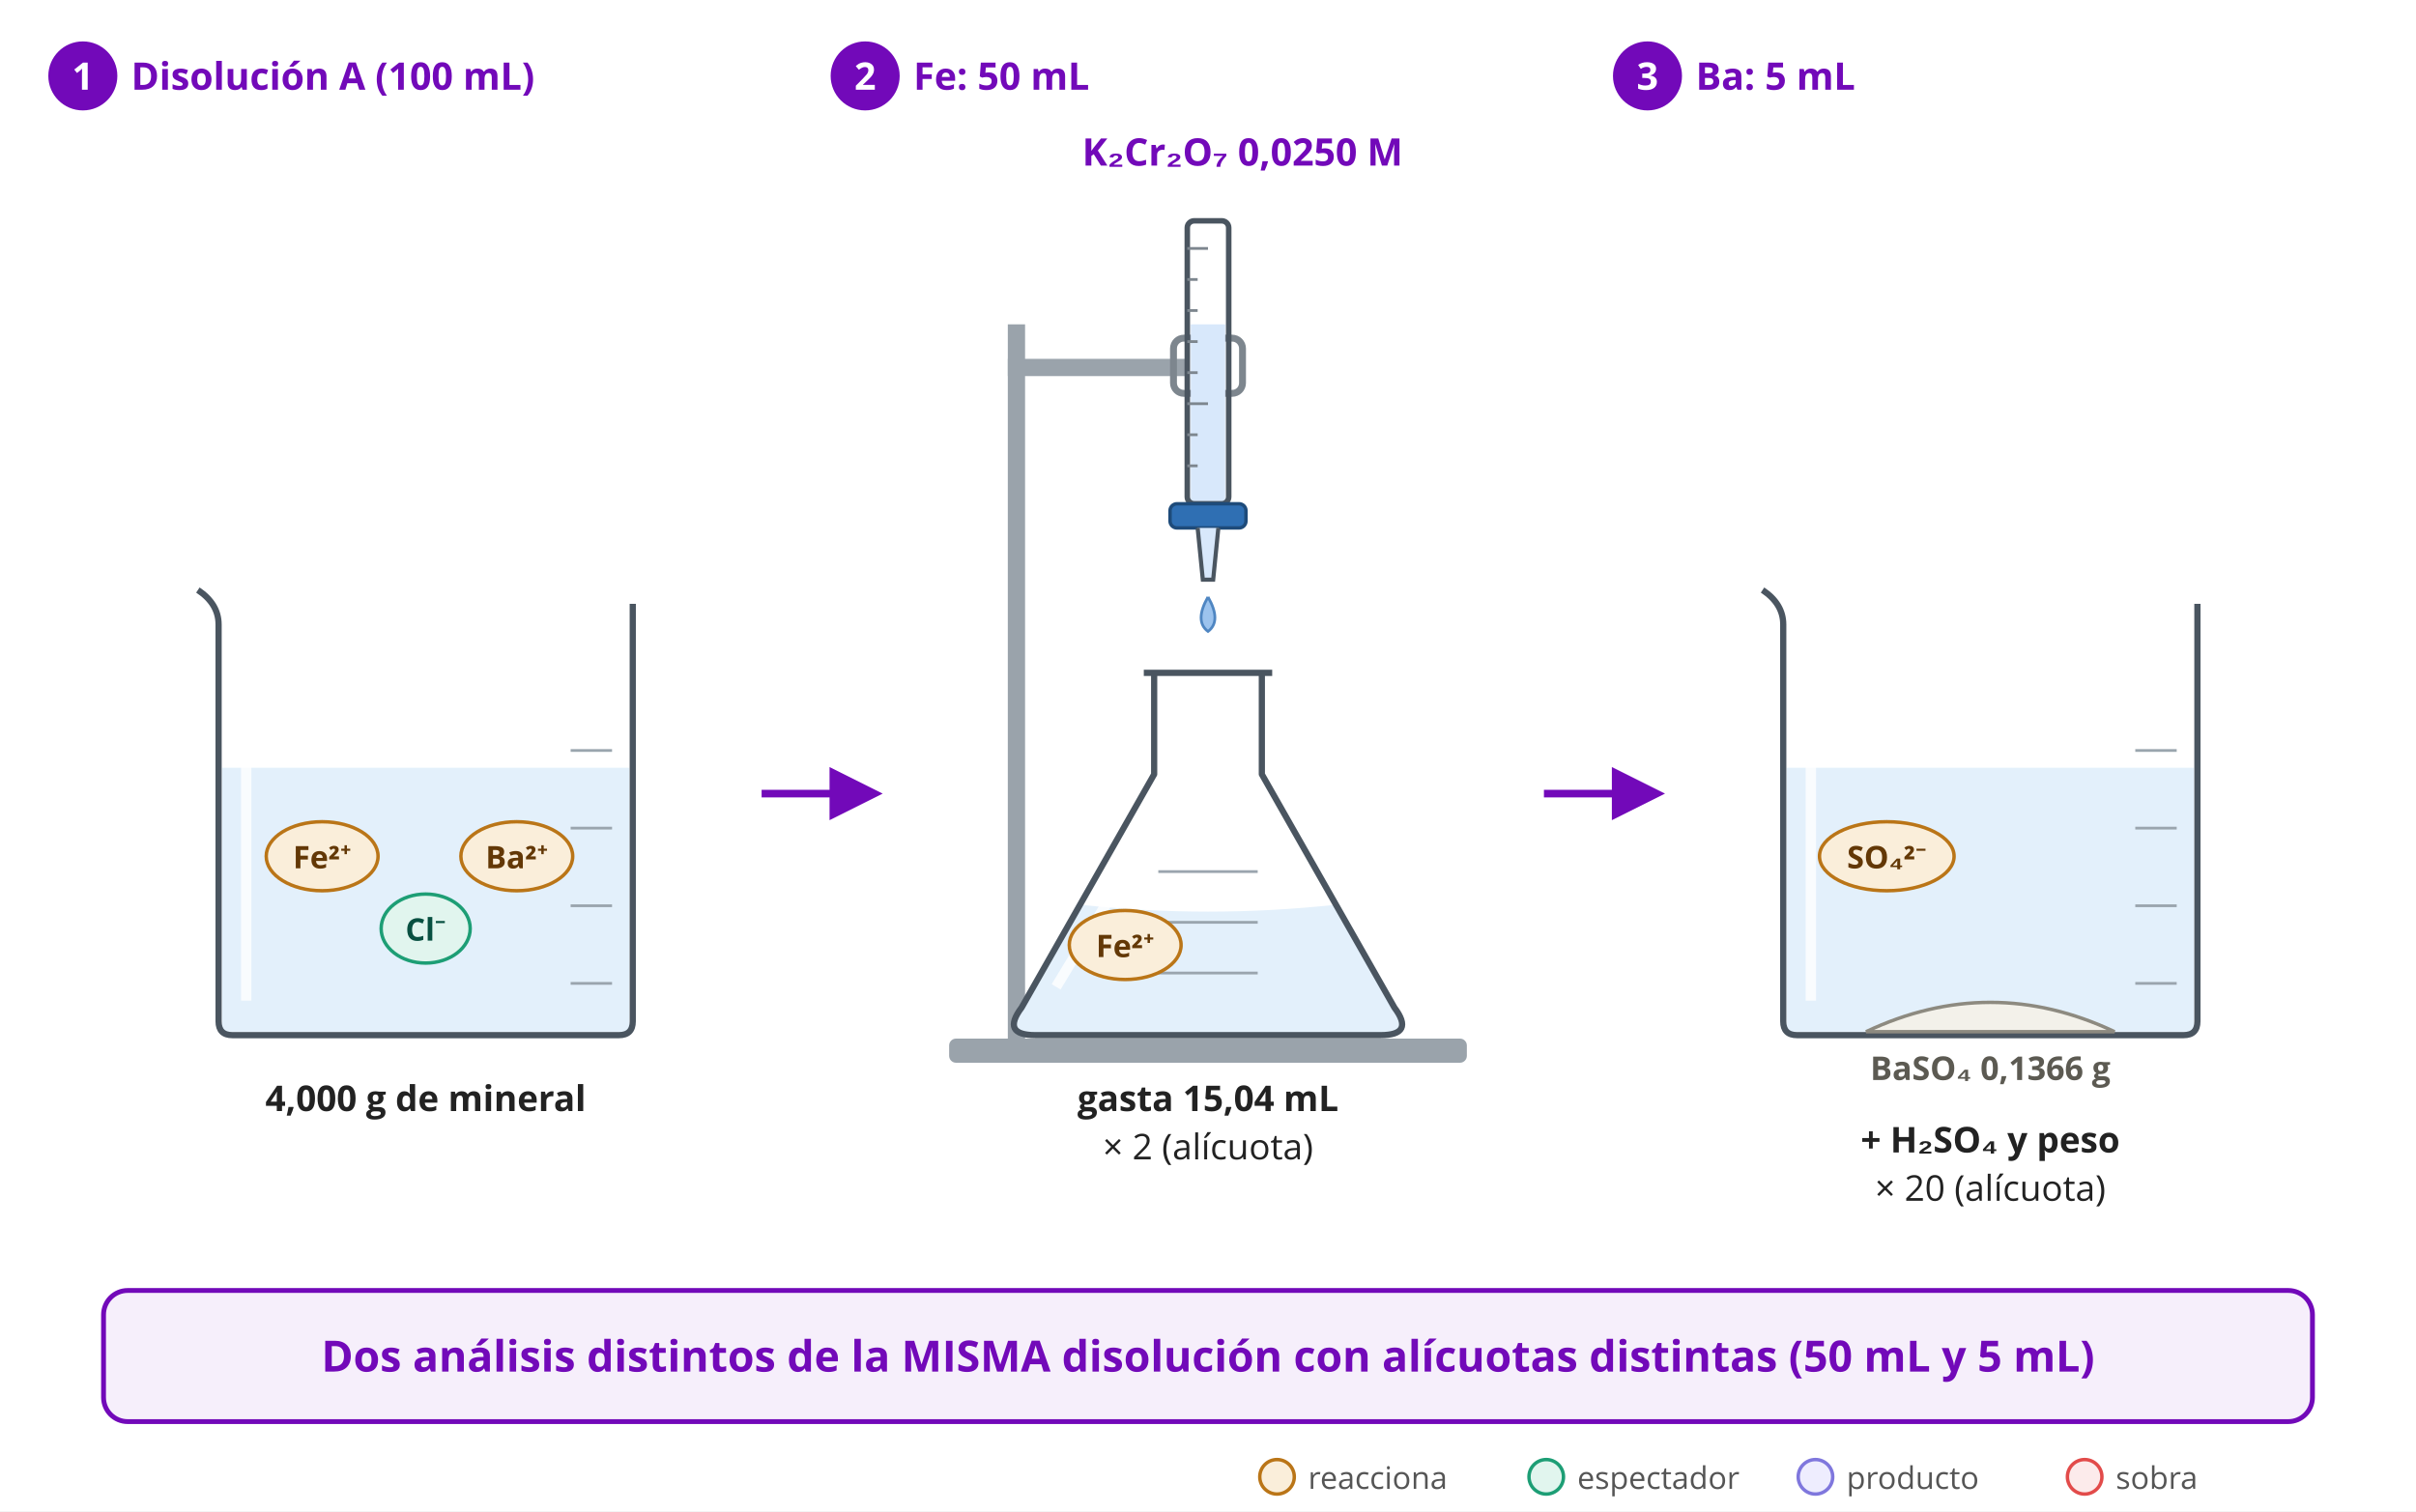
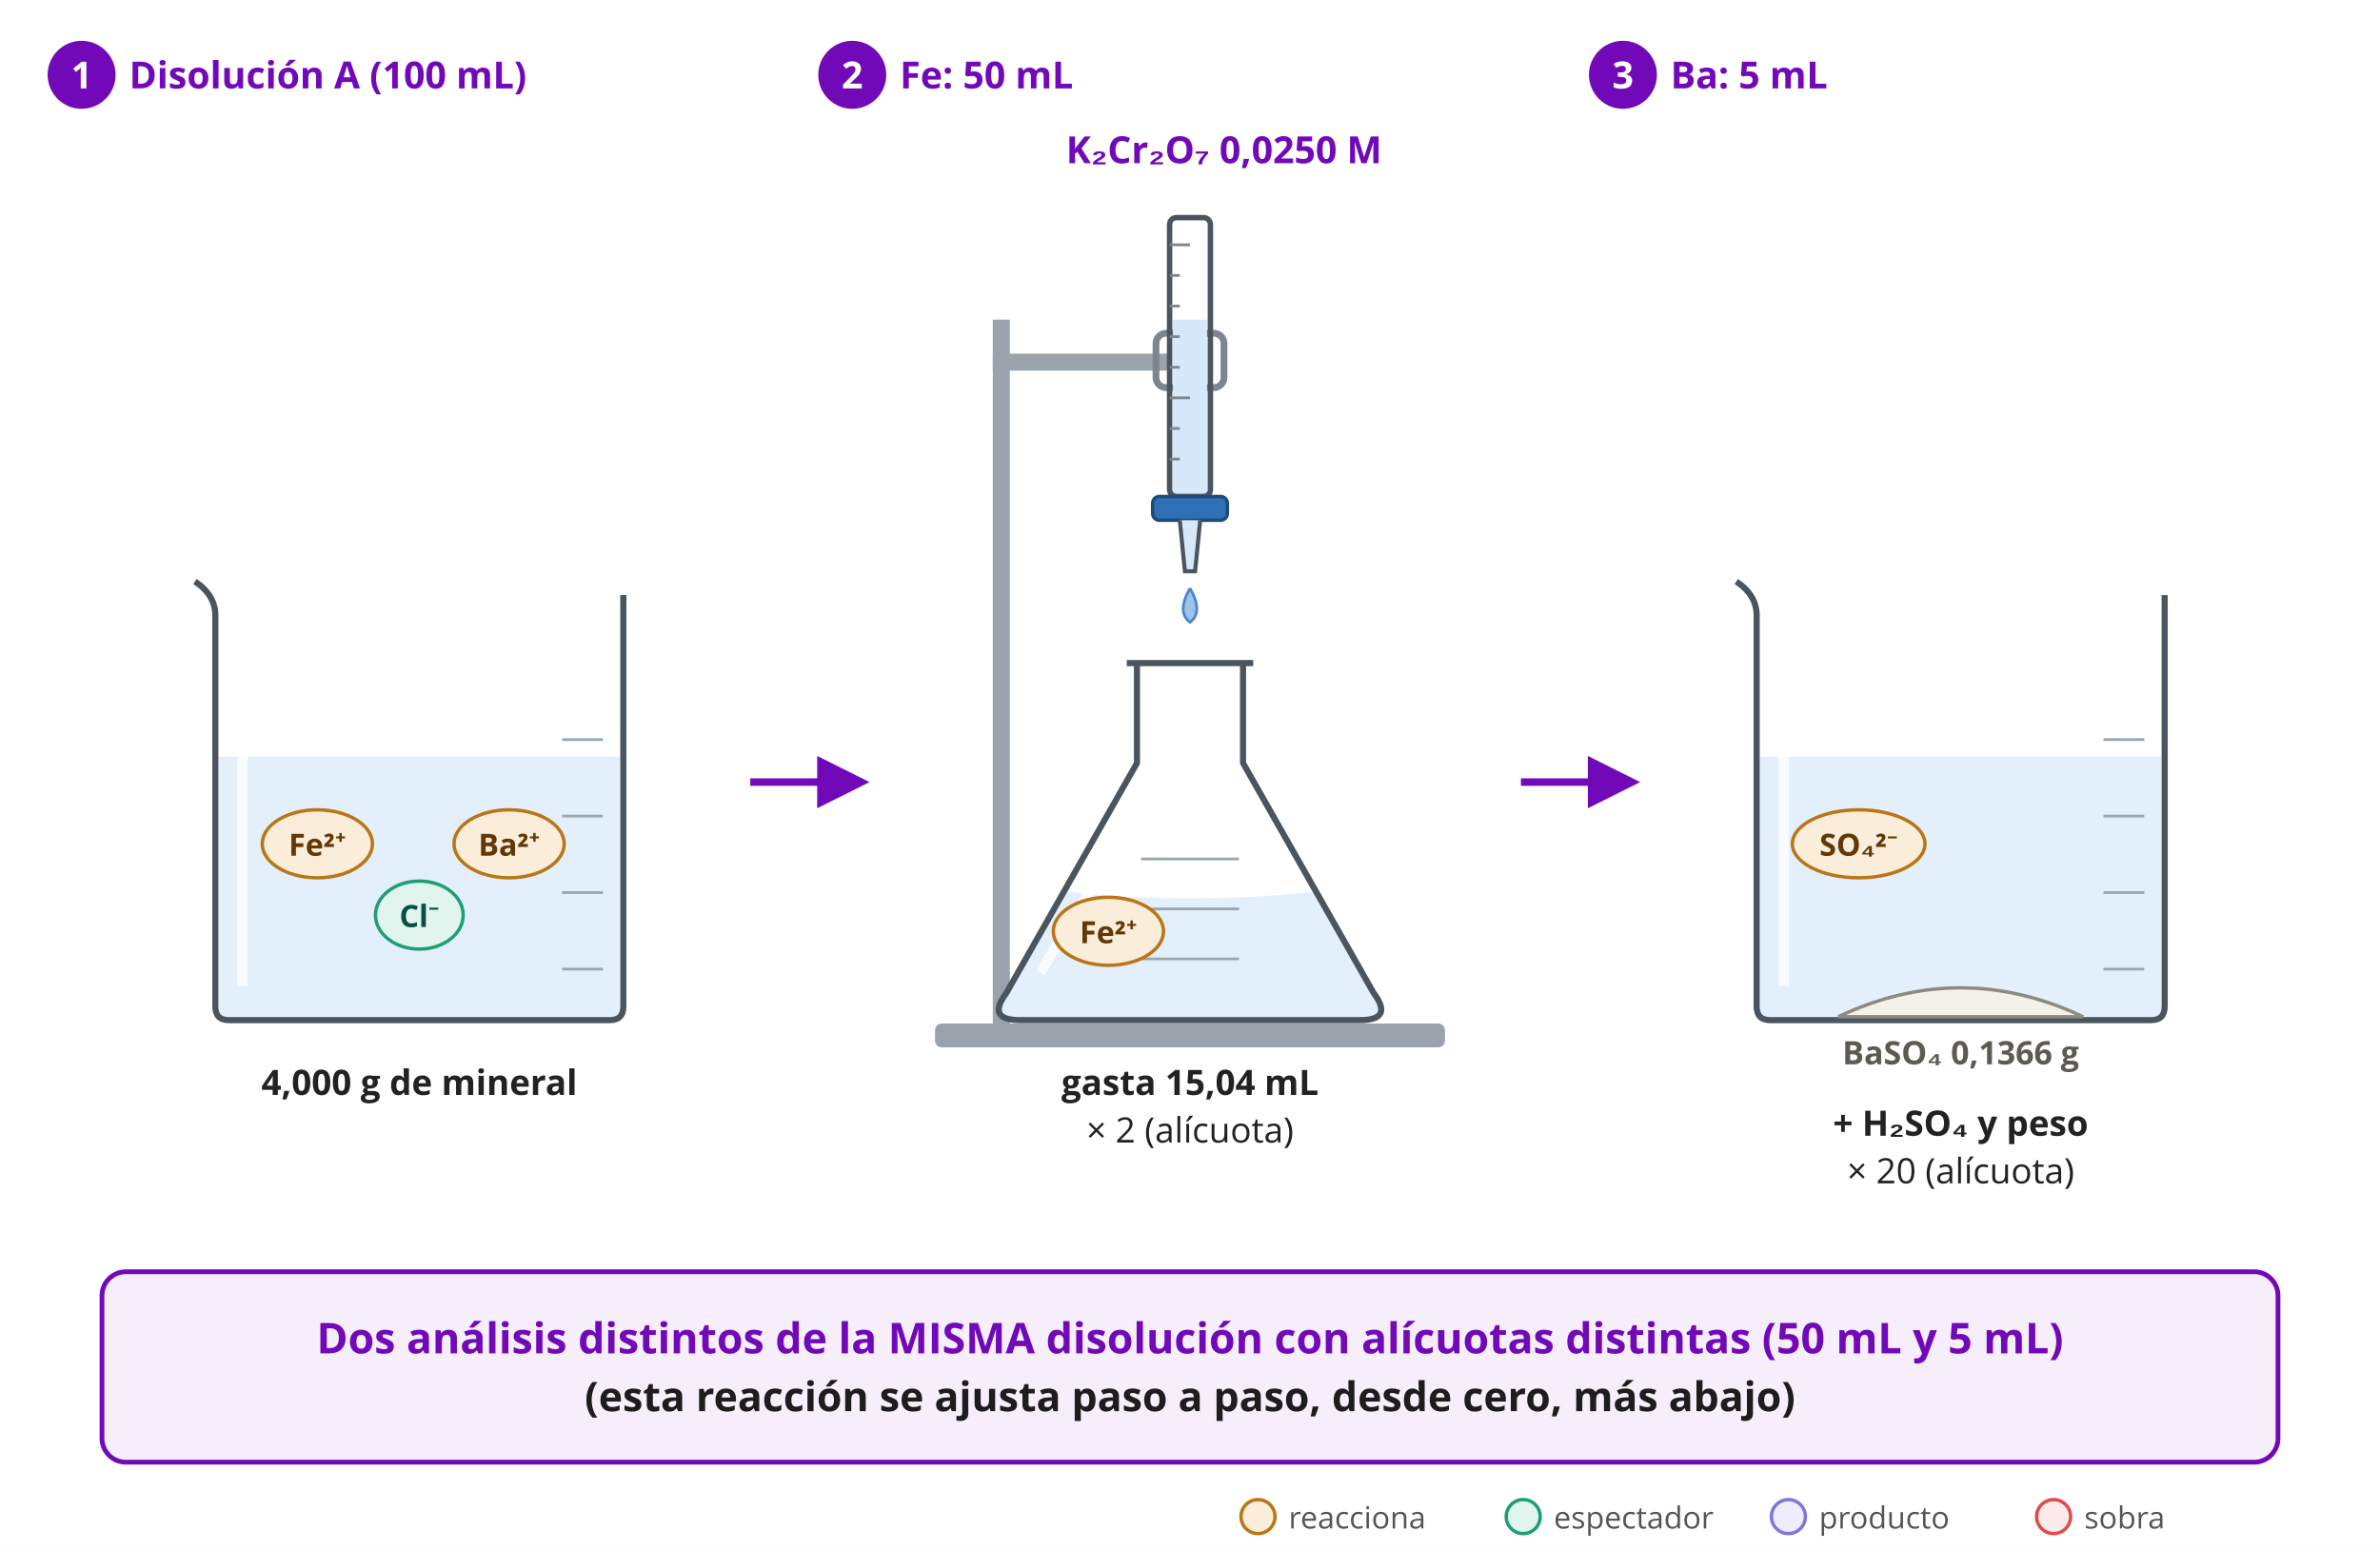
- <svg xmlns="http://www.w3.org/2000/svg" viewBox="0 0 700 438" width="700" height="438">
+ <svg xmlns="http://www.w3.org/2000/svg" viewBox="0 0 700 456" width="700" height="456">
  <defs>
    <marker id="pta" viewBox="0 0 10 10" refX="8" refY="5" markerWidth="7" markerHeight="7" orient="auto-start-reverse">
      <path d="M0 0 L10 5 L0 10 z" fill="#7209b9" />
    </marker>
  </defs>
-   <rect width="700" height="438" fill="white" />
+   <rect width="700" height="456" fill="white" />
  <circle cx="24.0" cy="22" r="10" fill="#7209b9" />
  <text x="24.0" y="26" text-anchor="middle" font-size="11" font-weight="bold" fill="white" font-family="Open Sans, Arial, sans-serif">1</text>
  <text x="40.0" y="26" text-anchor="start" font-size="11.5" font-weight="bold" fill="#7209b9" font-family="Open Sans, Arial, sans-serif" />
  <text x="38.0" y="26" text-anchor="start" font-size="11" font-weight="bold" fill="#7209b9" font-family="Open Sans, Arial, sans-serif">Disolución A (100 mL)</text>
  <rect x="64.333" y="222.5" width="118" height="76.5" fill="#e3f0fb" />
  <path d="M57.333 171 Q63.333 175 63.333 181 V296 Q63.333 300 67.333 300 H179.333 Q183.333 300 183.333 296 V175" fill="none" stroke="#4a5560" stroke-width="1.8" />
  <line x1="165.333" y1="285.0" x2="177.333" y2="285.0" stroke="#9aa5ae" stroke-width=".8" />
  <line x1="165.333" y1="262.5" x2="177.333" y2="262.5" stroke="#9aa5ae" stroke-width=".8" />
  <line x1="165.333" y1="240.0" x2="177.333" y2="240.0" stroke="#9aa5ae" stroke-width=".8" />
  <line x1="165.333" y1="217.5" x2="177.333" y2="217.5" stroke="#9aa5ae" stroke-width=".8" />
  <line x1="71.333" y1="189" x2="71.333" y2="290" stroke="white" stroke-width="3" opacity=".8" />
  <ellipse cx="93.333" cy="248.15" rx="16.2" ry="10" fill="#FAEEDA" stroke="#BA7517" stroke-width="1" />
  <text x="93.333" y="251.65" text-anchor="middle" font-size="9" font-weight="bold" fill="#633806" font-family="Open Sans, Arial, sans-serif">Fe²⁺</text>
  <ellipse cx="149.733" cy="248.15" rx="16.2" ry="10" fill="#FAEEDA" stroke="#BA7517" stroke-width="1" />
  <text x="149.733" y="251.65" text-anchor="middle" font-size="9" font-weight="bold" fill="#633806" font-family="Open Sans, Arial, sans-serif">Ba²⁺</text>
  <ellipse cx="123.333" cy="269.11" rx="12.9" ry="10" fill="#E1F5EE" stroke="#1D9E75" stroke-width="1" />
  <text x="123.333" y="272.61" text-anchor="middle" font-size="9" font-weight="bold" fill="#085041" font-family="Open Sans, Arial, sans-serif">Cl⁻</text>
  <text x="123.333" y="322" text-anchor="middle" font-size="10.3" font-weight="bold" fill="#222" font-family="Open Sans, Arial, sans-serif">4,000 g de mineral</text>
  <path d="M220.667 230 L252.667 230" fill="none" stroke="#7209b9" stroke-width="2.2" marker-end="url(#pta)" />
  <circle cx="250.667" cy="22" r="10" fill="#7209b9" />
  <text x="250.667" y="26" text-anchor="middle" font-size="11" font-weight="bold" fill="white" font-family="Open Sans, Arial, sans-serif">2</text>
  <text x="266.667" y="26" text-anchor="start" font-size="11.5" font-weight="bold" fill="#7209b9" font-family="Open Sans, Arial, sans-serif" />
  <text x="264.667" y="26" text-anchor="start" font-size="11" font-weight="bold" fill="#7209b9" font-family="Open Sans, Arial, sans-serif">Fe: 50 mL</text>
  <rect x="292.0" y="94" width="5" height="207" fill="#9aa3ab" />
  <rect x="275.0" y="301" width="150" height="7" rx="2" fill="#9aa3ab" />
  <rect x="292.0" y="104" width="52" height="5" fill="#9aa3ab" />
  <rect x="340.0" y="98" width="20" height="16" rx="3" fill="none" stroke="#7d868e" stroke-width="2" />
  <rect x="345.0" y="94" width="10" height="52" fill="#d8e8fb" />
  <rect x="344.0" y="64" width="12" height="82" rx="2" fill="none" stroke="#4a5560" stroke-width="1.6" />
  <line x1="344.0" y1="72" x2="350.0" y2="72" stroke="#7d868e" stroke-width=".8" />
  <line x1="344.0" y1="81" x2="347.0" y2="81" stroke="#7d868e" stroke-width=".8" />
  <line x1="344.0" y1="90" x2="347.0" y2="90" stroke="#7d868e" stroke-width=".8" />
  <line x1="344.0" y1="99" x2="347.0" y2="99" stroke="#7d868e" stroke-width=".8" />
  <line x1="344.0" y1="108" x2="347.0" y2="108" stroke="#7d868e" stroke-width=".8" />
  <line x1="344.0" y1="117" x2="350.0" y2="117" stroke="#7d868e" stroke-width=".8" />
  <line x1="344.0" y1="126" x2="347.0" y2="126" stroke="#7d868e" stroke-width=".8" />
  <line x1="344.0" y1="135" x2="347.0" y2="135" stroke="#7d868e" stroke-width=".8" />
  <rect x="339.0" y="146" width="22" height="7" rx="2" fill="#2f6fb3" stroke="#1e4b7a" />
  <path d="M347.0 153 L348.5 168 H351.5 L353.0 153" fill="#d8e8fb" stroke="#4a5560" stroke-width="1.2" />
  <path d="M350.0 173 q-4 7 0 10 q4 -3 0 -10" fill="#9cc3ee" stroke="#4f86c2" stroke-width=".8" />
  <text x="360.0" y="48.0" text-anchor="middle" font-size="11.0" font-weight="bold" fill="#7209b9" font-family="Open Sans, Arial, sans-serif">K₂Cr₂O₇ 0,0250 M</text>
  <path d="M312.928 262.2 Q350.0 266.2 387.072 262.2 L404.0 292 Q410.0 300 400.0 300 H300.0 Q290.0 300 296.0 292 Z" fill="#e3f0fb" stroke="none" />
  <path d="M331.4 195 H368.6 M334.4 195 V224.4 L296.0 292 Q290.0 300 300.0 300 H400.0 Q410.0 300 404.0 292 L365.6 224.4 V195" fill="none" stroke="#4a5560" stroke-width="1.8" stroke-linejoin="round" />
  <path d="M306.0 286 L338.4 232.4" stroke="white" stroke-width="3" opacity=".8" />
  <line x1="335.6" y1="282.0" x2="364.4" y2="282.0" stroke="#9aa5ae" stroke-width=".8" />
  <line x1="335.6" y1="267.3" x2="364.4" y2="267.3" stroke="#9aa5ae" stroke-width=".8" />
  <line x1="335.6" y1="252.6" x2="364.4" y2="252.6" stroke="#9aa5ae" stroke-width=".8" />
  <ellipse cx="326.0" cy="273.876" rx="16.2" ry="10" fill="#FAEEDA" stroke="#BA7517" stroke-width="1" />
  <text x="326.0" y="277.376" text-anchor="middle" font-size="9" font-weight="bold" fill="#633806" font-family="Open Sans, Arial, sans-serif">Fe²⁺</text>
  <text x="350.0" y="322" text-anchor="middle" font-size="10.3" font-weight="bold" fill="#222" font-family="Open Sans, Arial, sans-serif">gasta 15,04 mL</text>
  <text x="350.0" y="336" text-anchor="middle" font-size="10.3" font-weight="normal" fill="#222" font-family="Open Sans, Arial, sans-serif">× 2 (alícuota)</text>
  <path d="M447.333 230 L479.333 230" fill="none" stroke="#7209b9" stroke-width="2.2" marker-end="url(#pta)" />
  <circle cx="477.333" cy="22" r="10" fill="#7209b9" />
  <text x="477.333" y="26" text-anchor="middle" font-size="11" font-weight="bold" fill="white" font-family="Open Sans, Arial, sans-serif">3</text>
  <text x="493.333" y="26" text-anchor="start" font-size="11.5" font-weight="bold" fill="#7209b9" font-family="Open Sans, Arial, sans-serif" />
  <text x="491.333" y="26" text-anchor="start" font-size="11" font-weight="bold" fill="#7209b9" font-family="Open Sans, Arial, sans-serif">Ba: 5 mL</text>
  <rect x="517.667" y="222.5" width="118" height="76.5" fill="#e3f0fb" />
  <path d="M510.667 171 Q516.667 175 516.667 181 V296 Q516.667 300 520.667 300 H632.667 Q636.667 300 636.667 296 V175" fill="none" stroke="#4a5560" stroke-width="1.8" />
  <line x1="618.667" y1="285.0" x2="630.667" y2="285.0" stroke="#9aa5ae" stroke-width=".8" />
  <line x1="618.667" y1="262.5" x2="630.667" y2="262.5" stroke="#9aa5ae" stroke-width=".8" />
  <line x1="618.667" y1="240.0" x2="630.667" y2="240.0" stroke="#9aa5ae" stroke-width=".8" />
  <line x1="618.667" y1="217.5" x2="630.667" y2="217.5" stroke="#9aa5ae" stroke-width=".8" />
  <line x1="524.667" y1="189" x2="524.667" y2="290" stroke="white" stroke-width="3" opacity=".8" />
  <path d="M540.667 299 Q576.667 282 612.667 299 Z" fill="#f3f1ea" stroke="#8d8a80" />
  <text x="576.667" y="313" text-anchor="middle" font-size="9.5" font-weight="bold" fill="#5c5a52" font-family="Open Sans, Arial, sans-serif">BaSO₄ 0,1366 g</text>
  <ellipse cx="546.667" cy="248.15" rx="19.5" ry="10" fill="#FAEEDA" stroke="#BA7517" stroke-width="1" />
  <text x="546.667" y="251.65" text-anchor="middle" font-size="9" font-weight="bold" fill="#633806" font-family="Open Sans, Arial, sans-serif">SO₄²⁻</text>
  <text x="576.667" y="334" text-anchor="middle" font-size="10.3" font-weight="bold" fill="#222" font-family="Open Sans, Arial, sans-serif">+ H₂SO₄ y peso</text>
  <text x="576.667" y="348" text-anchor="middle" font-size="10.3" font-weight="normal" fill="#222" font-family="Open Sans, Arial, sans-serif">× 20 (alícuota)</text>
-   <rect x="30" y="374" width="640" height="38" rx="7" fill="#f6effb" stroke="#7209b9" stroke-width="1.4" />
-   <text x="350.0" y="397.5" text-anchor="middle" font-size="12.5" font-weight="bold" fill="#7209b9" font-family="Open Sans, Arial, sans-serif">Dos análisis distintos de la MISMA disolución con alícuotas distintas (50 mL y 5 mL)</text>
-   <circle cx="370" cy="428" r="5" fill="#FAEEDA" stroke="#BA7517" />
-   <text x="379" y="431.5" text-anchor="start" font-size="9" font-weight="normal" fill="#555" font-family="Open Sans, Arial, sans-serif">reacciona</text>
-   <circle cx="448" cy="428" r="5" fill="#E1F5EE" stroke="#1D9E75" />
-   <text x="457" y="431.5" text-anchor="start" font-size="9" font-weight="normal" fill="#555" font-family="Open Sans, Arial, sans-serif">espectador</text>
-   <circle cx="526" cy="428" r="5" fill="#EEEDFE" stroke="#7F77DD" />
-   <text x="535" y="431.5" text-anchor="start" font-size="9" font-weight="normal" fill="#555" font-family="Open Sans, Arial, sans-serif">producto</text>
-   <circle cx="604" cy="428" r="5" fill="#FCEBEB" stroke="#E24B4A" />
-   <text x="613" y="431.5" text-anchor="start" font-size="9" font-weight="normal" fill="#555" font-family="Open Sans, Arial, sans-serif">sobra</text>
+   <rect x="30" y="374" width="640" height="56" rx="7" fill="#f6effb" stroke="#7209b9" stroke-width="1.4" />
+   <text x="350.0" y="398.0" text-anchor="middle" font-size="12.5" font-weight="bold" fill="#7209b9" font-family="Open Sans, Arial, sans-serif">Dos análisis distintos de la MISMA disolución con alícuotas distintas (50 mL y 5 mL)</text>
+   <text x="350.0" y="415.0" text-anchor="middle" font-size="12" font-weight="bold" fill="#1d1d1d" font-family="Open Sans, Arial, sans-serif">(esta reacción se ajusta paso a paso, desde cero, más abajo)</text>
+   <circle cx="370" cy="446" r="5" fill="#FAEEDA" stroke="#BA7517" />
+   <text x="379" y="449.5" text-anchor="start" font-size="9" font-weight="normal" fill="#555" font-family="Open Sans, Arial, sans-serif">reacciona</text>
+   <circle cx="448" cy="446" r="5" fill="#E1F5EE" stroke="#1D9E75" />
+   <text x="457" y="449.5" text-anchor="start" font-size="9" font-weight="normal" fill="#555" font-family="Open Sans, Arial, sans-serif">espectador</text>
+   <circle cx="526" cy="446" r="5" fill="#EEEDFE" stroke="#7F77DD" />
+   <text x="535" y="449.5" text-anchor="start" font-size="9" font-weight="normal" fill="#555" font-family="Open Sans, Arial, sans-serif">producto</text>
+   <circle cx="604" cy="446" r="5" fill="#FCEBEB" stroke="#E24B4A" />
+   <text x="613" y="449.5" text-anchor="start" font-size="9" font-weight="normal" fill="#555" font-family="Open Sans, Arial, sans-serif">sobra</text>
</svg>
